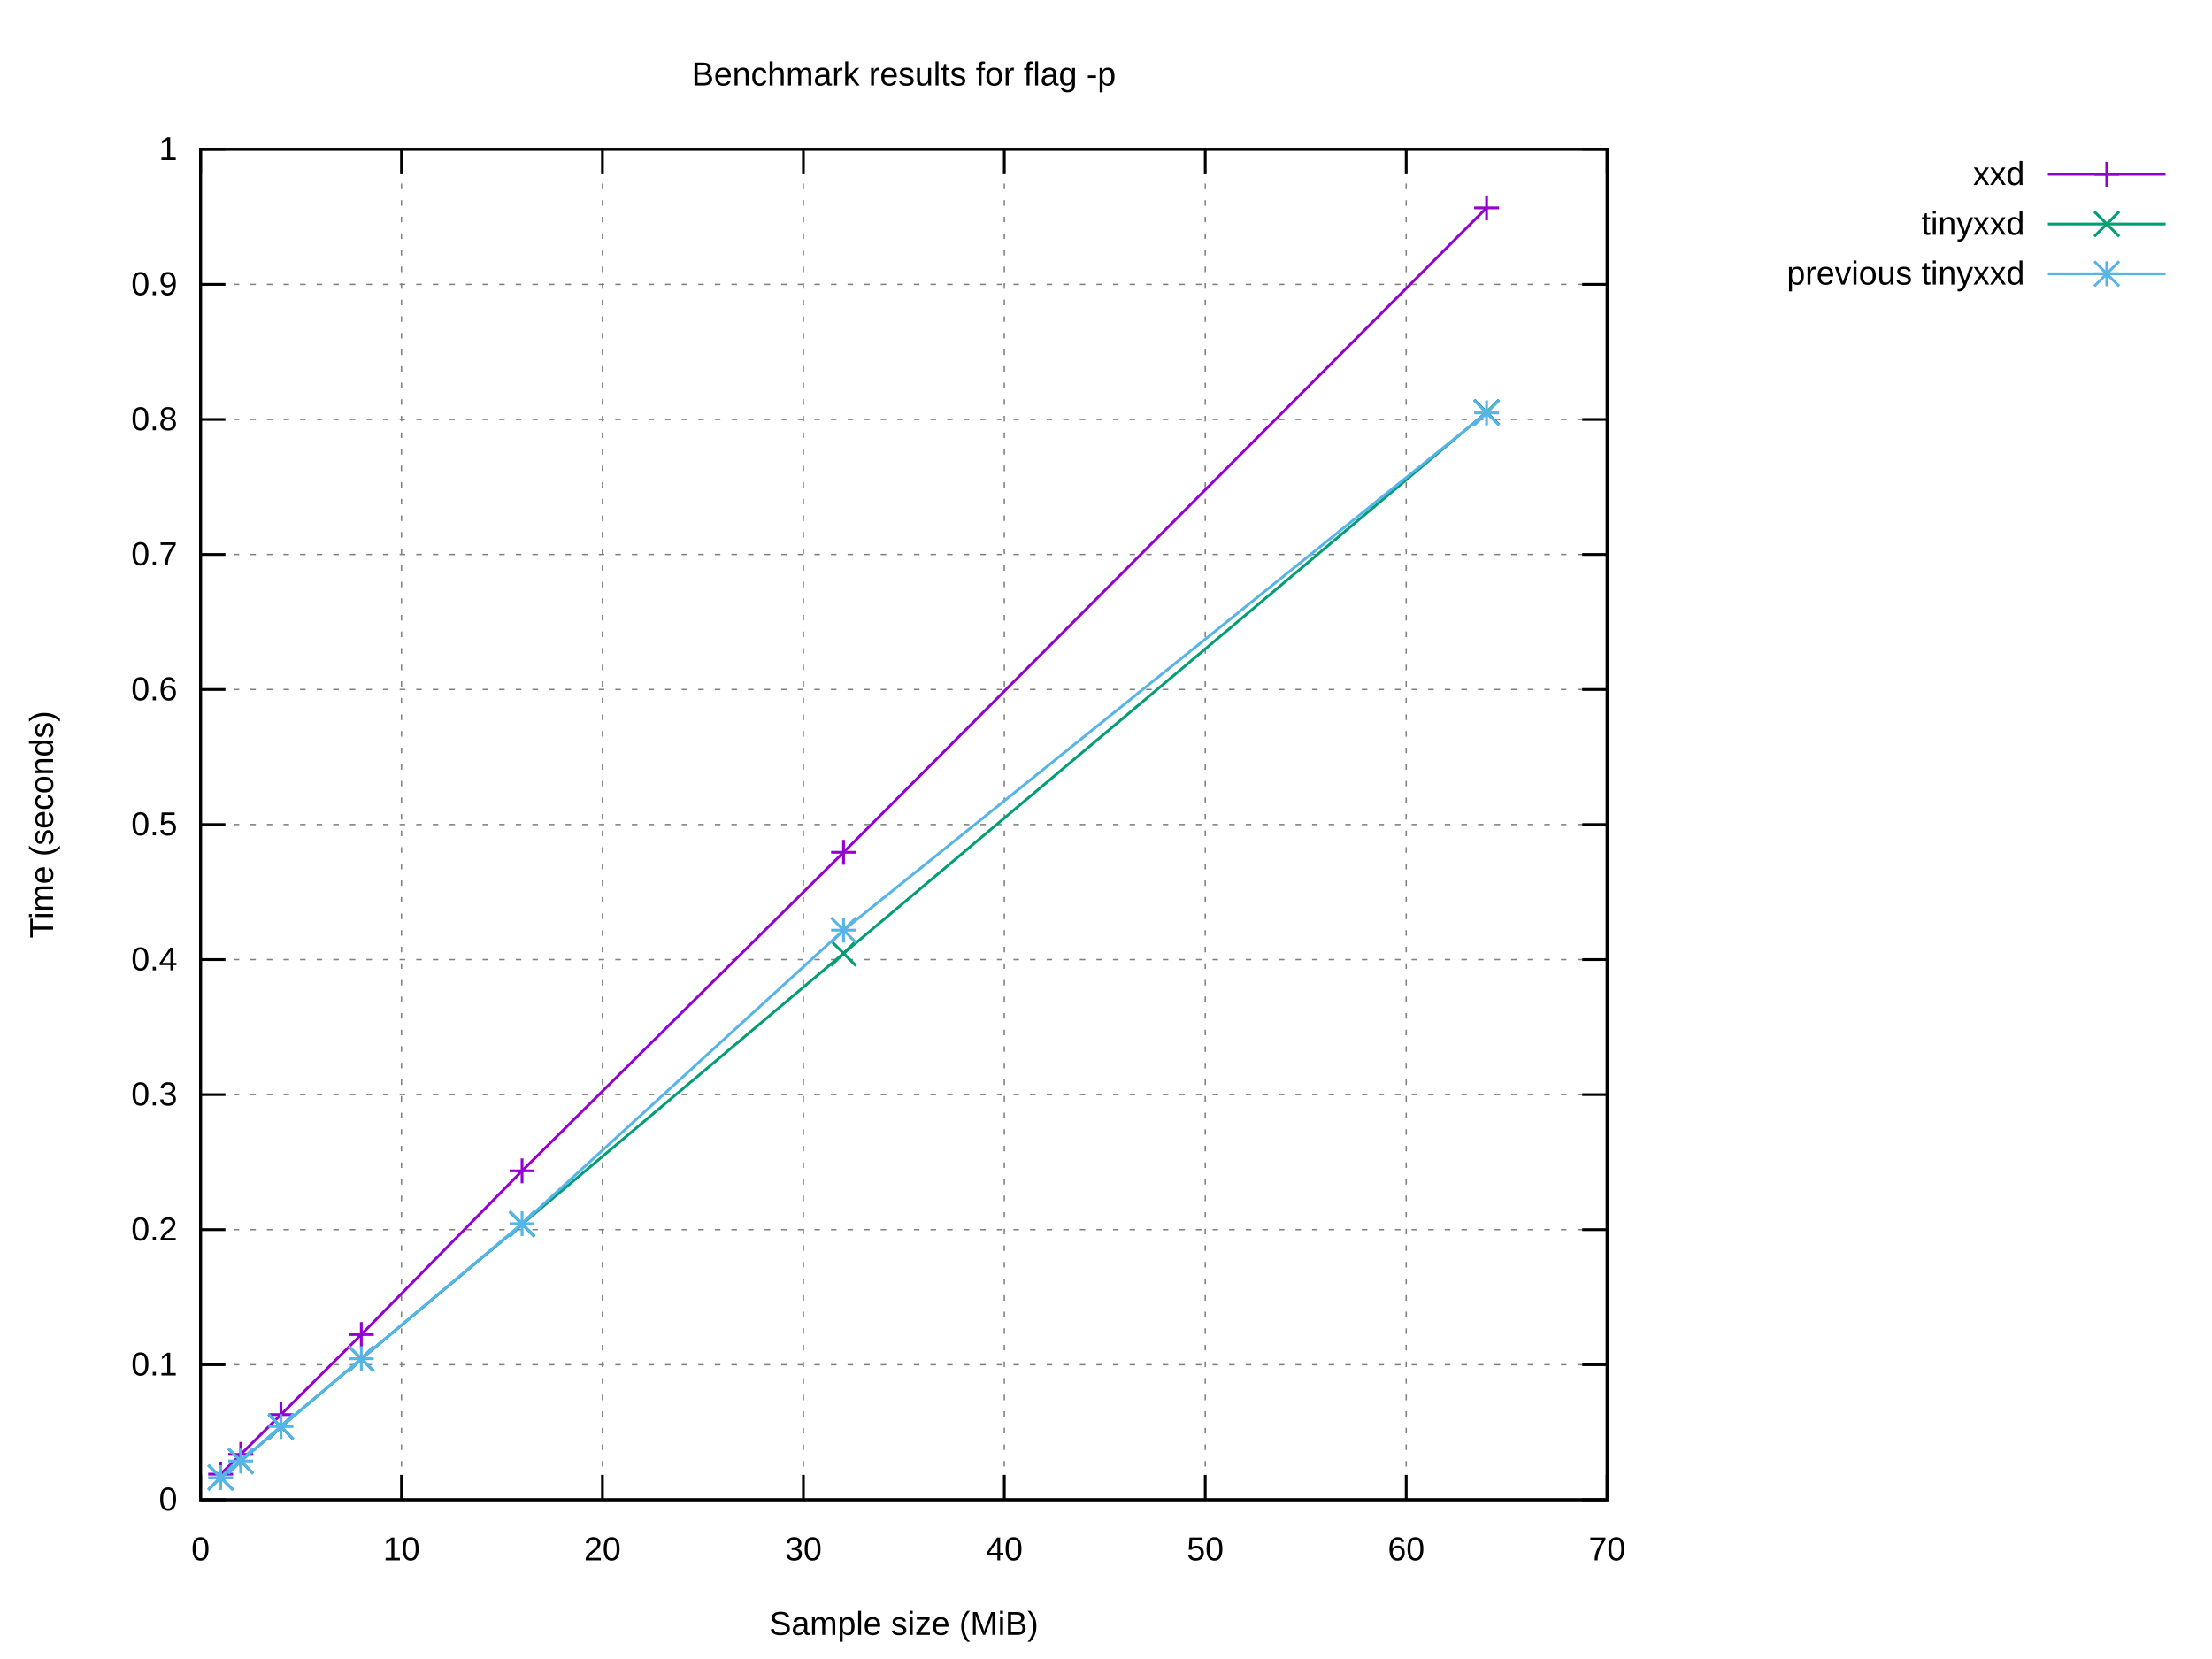
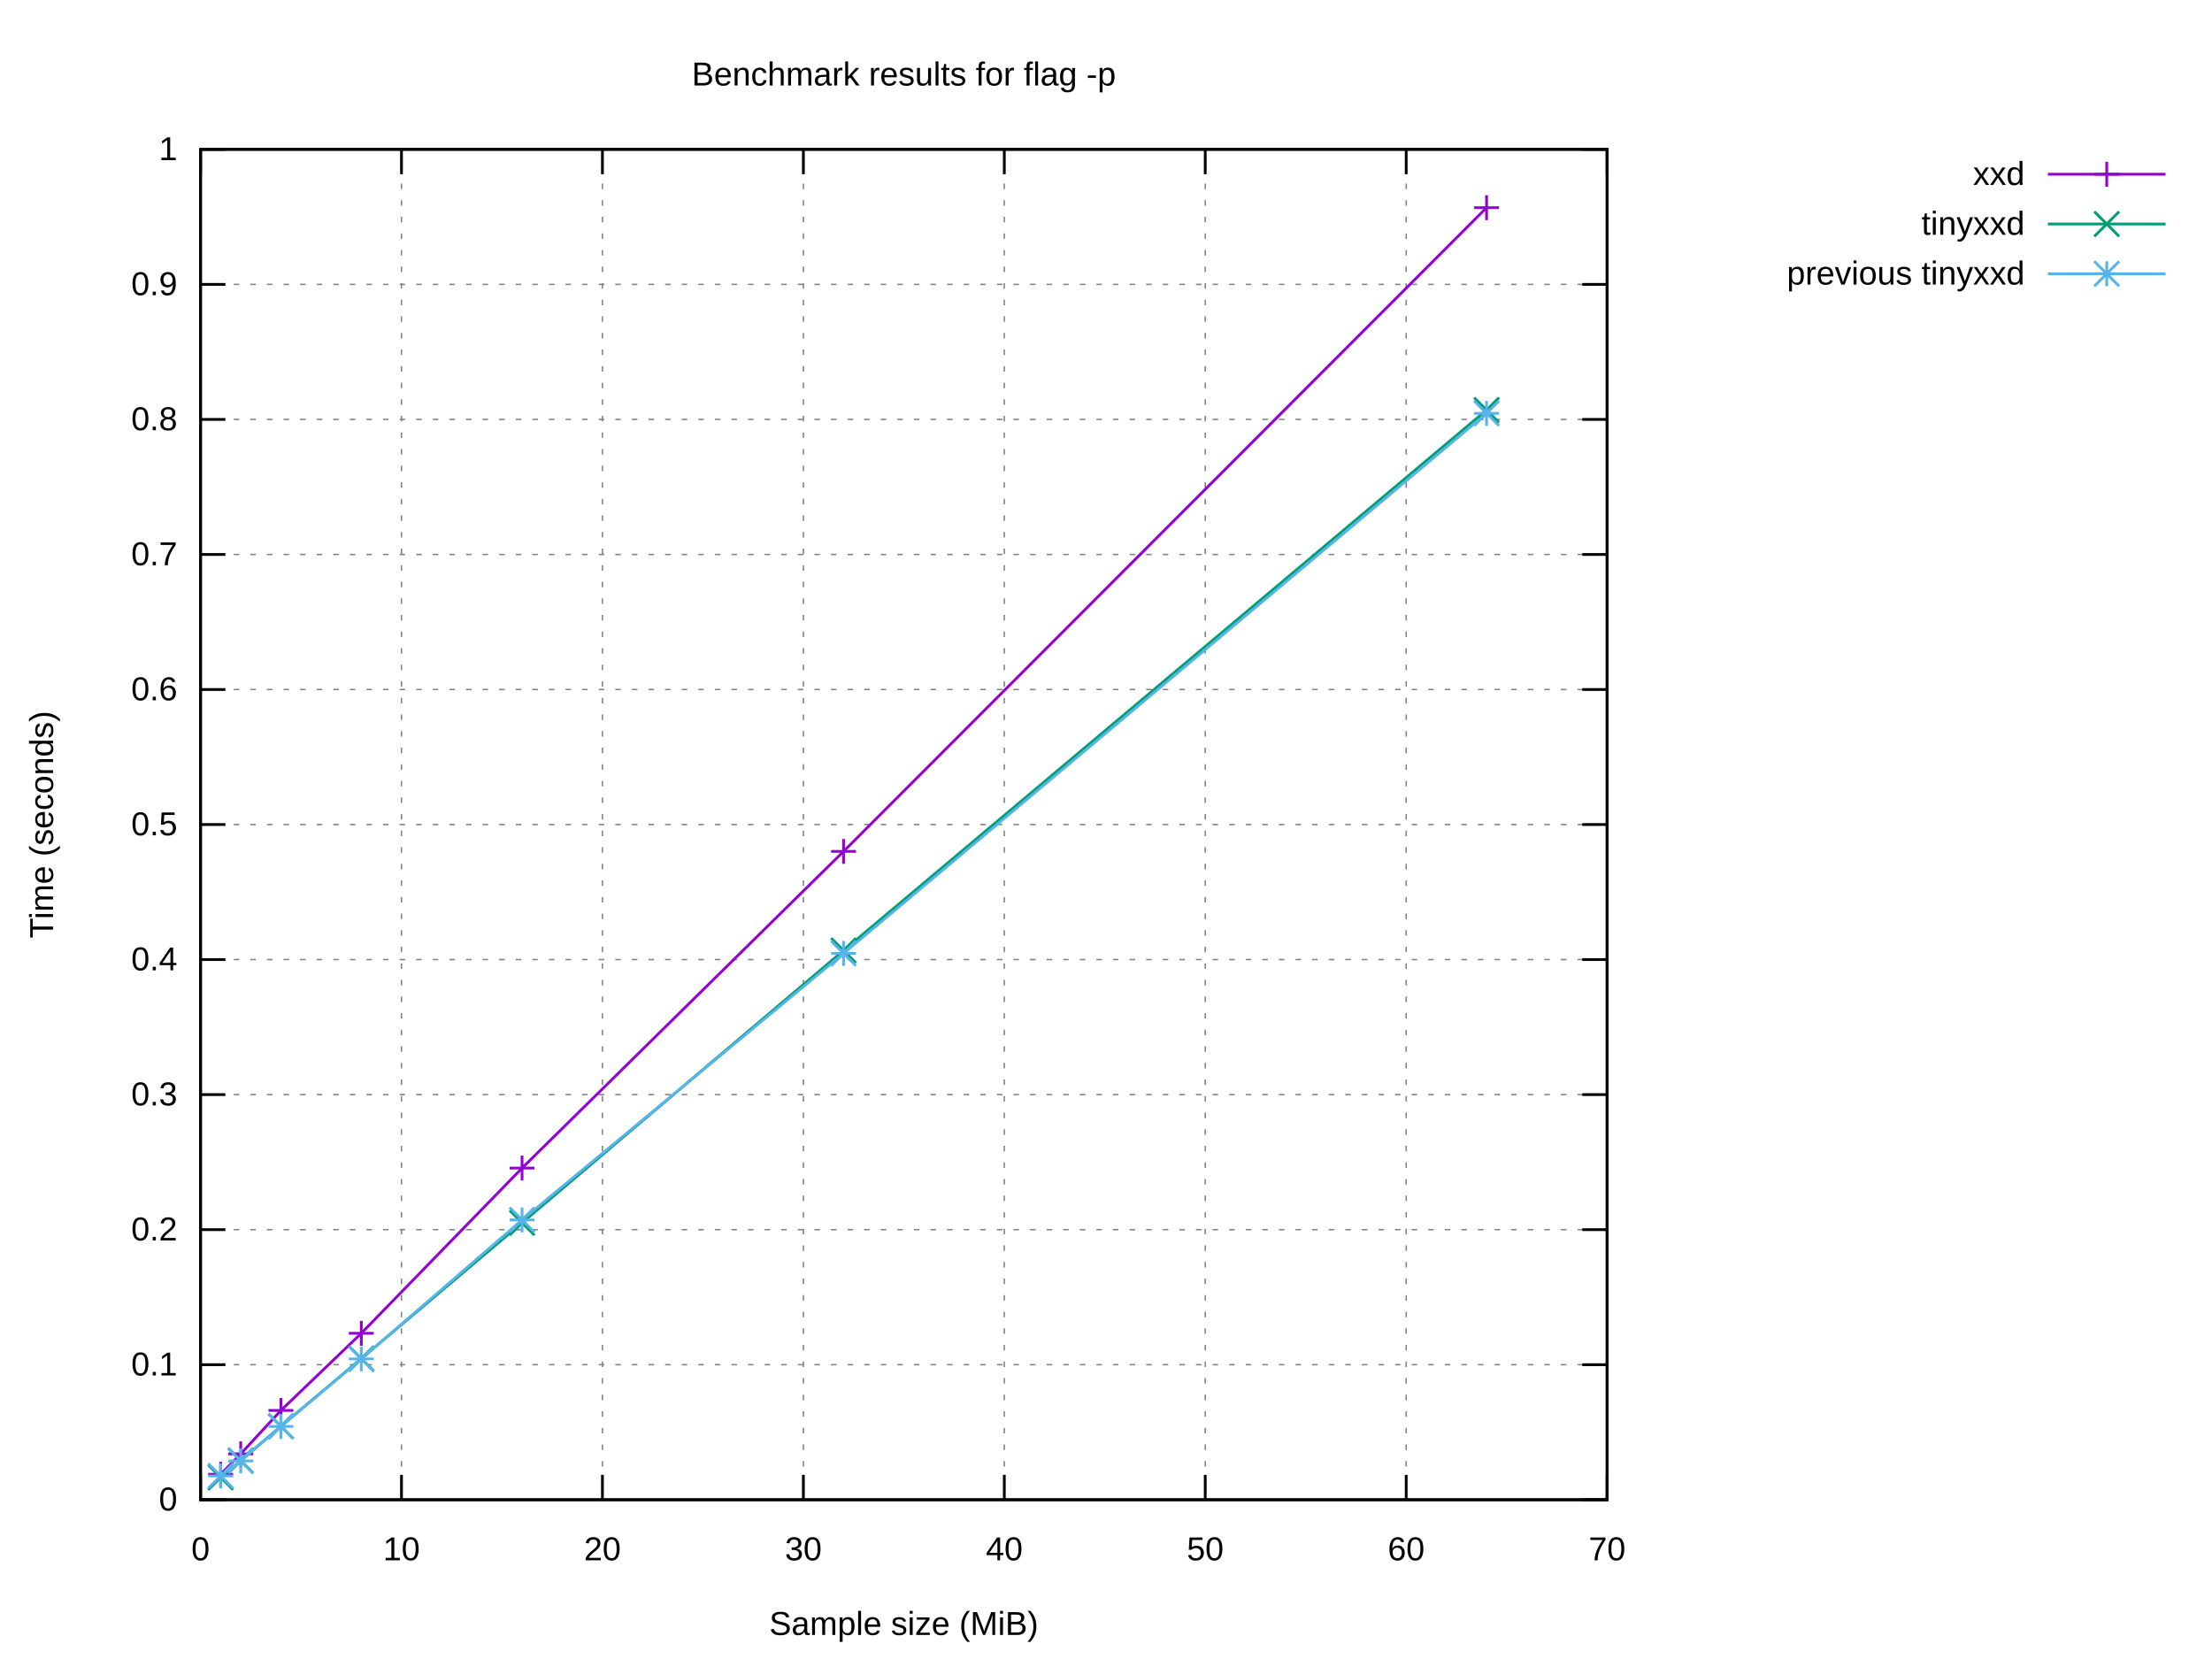
<svg xmlns="http://www.w3.org/2000/svg" xmlns:xlink="http://www.w3.org/1999/xlink" width="800" height="600" viewBox="0 0 800 600">
  <g id="gnuplot_canvas">
    <rect x="0" y="0" width="800" height="600" fill="#ffffff" />
    <defs>
      <circle id="gpDot" r="0.5" stroke-width="0.5" stroke="currentColor" />
      <path id="gpPt0" stroke-width="0.222" stroke="currentColor" d="M-1,0 h2 M0,-1 v2" />
      <path id="gpPt1" stroke-width="0.222" stroke="currentColor" d="M-1,-1 L1,1 M1,-1 L-1,1" />
      <path id="gpPt2" stroke-width="0.222" stroke="currentColor" d="M-1,0 L1,0 M0,-1 L0,1 M-1,-1 L1,1 M-1,1 L1,-1" />
      <rect id="gpPt3" stroke-width="0.222" stroke="currentColor" x="-1" y="-1" width="2" height="2" />
      <rect id="gpPt4" stroke-width="0.222" stroke="currentColor" fill="currentColor" x="-1" y="-1" width="2" height="2" />
      <circle id="gpPt5" stroke-width="0.222" stroke="currentColor" cx="0" cy="0" r="1" />
      <use xlink:href="#gpPt5" id="gpPt6" fill="currentColor" stroke="none" />
      <path id="gpPt7" stroke-width="0.222" stroke="currentColor" d="M0,-1.33 L-1.33,0.67 L1.33,0.67 z" />
      <use xlink:href="#gpPt7" id="gpPt8" fill="currentColor" stroke="none" />
      <use xlink:href="#gpPt7" id="gpPt9" stroke="currentColor" transform="rotate(180)" />
      <use xlink:href="#gpPt9" id="gpPt10" fill="currentColor" stroke="none" />
      <use xlink:href="#gpPt3" id="gpPt11" stroke="currentColor" transform="rotate(45)" />
      <use xlink:href="#gpPt11" id="gpPt12" fill="currentColor" stroke="none" />
      <path id="gpPt13" stroke-width="0.222" stroke="currentColor" d="M0,1.330 L1.265,0.411 L0.782,-1.067 L-0.782,-1.076 L-1.265,0.411 z" />
      <use xlink:href="#gpPt13" id="gpPt14" fill="currentColor" stroke="none" />
      <filter id="textbox" filterUnits="objectBoundingBox" x="0" y="0" height="1" width="1">
        <feFlood flood-color="#FFFFFF" flood-opacity="1" result="bgnd" />
        <feComposite in="SourceGraphic" in2="bgnd" operator="atop" />
      </filter>
      <filter id="greybox" filterUnits="objectBoundingBox" x="0" y="0" height="1" width="1">
        <feFlood flood-color="lightgrey" flood-opacity="1" result="grey" />
        <feComposite in="SourceGraphic" in2="grey" operator="atop" />
      </filter>
    </defs>
    <g fill="none" color="#FFFFFF" stroke="currentColor" stroke-width="1.00" stroke-linecap="butt" stroke-linejoin="miter">
</g>
    <g fill="none" color="black" stroke="currentColor" stroke-width="1.00" stroke-linecap="butt" stroke-linejoin="miter">
</g>
    <g fill="none" color="black" stroke="black" stroke-width="0.50" stroke-linecap="butt" stroke-linejoin="miter">
</g>
    <g fill="none" color="gray" stroke="currentColor" stroke-width="0.50" stroke-linecap="butt" stroke-linejoin="miter">
      <path stroke="gray" stroke-dasharray="2,4" class="gridline" d="M72.53,542.40 L581.24,542.40  " />
    </g>
    <g fill="none" color="gray" stroke="gray" stroke-width="1.00" stroke-linecap="butt" stroke-linejoin="miter">
</g>
    <g fill="none" color="black" stroke="currentColor" stroke-width="1.00" stroke-linecap="butt" stroke-linejoin="miter">
      <path stroke="black" d="M72.53,542.40 L81.53,542.40 M581.24,542.40 L572.24,542.40  " />
      <g transform="translate(64.14,546.30)" stroke="none" fill="black" font-family="Arial" font-size="12.00" text-anchor="end">
        <text>
          <tspan font-family="Arial"> 0</tspan>
        </text>
      </g>
    </g>
    <g fill="none" color="black" stroke="currentColor" stroke-width="1.00" stroke-linecap="butt" stroke-linejoin="miter">
</g>
    <g fill="none" color="black" stroke="black" stroke-width="0.50" stroke-linecap="butt" stroke-linejoin="miter">
</g>
    <g fill="none" color="gray" stroke="currentColor" stroke-width="0.50" stroke-linecap="butt" stroke-linejoin="miter">
      <path stroke="gray" stroke-dasharray="2,4" class="gridline" d="M72.53,493.56 L581.24,493.56  " />
    </g>
    <g fill="none" color="gray" stroke="gray" stroke-width="1.00" stroke-linecap="butt" stroke-linejoin="miter">
</g>
    <g fill="none" color="black" stroke="currentColor" stroke-width="1.00" stroke-linecap="butt" stroke-linejoin="miter">
      <path stroke="black" d="M72.53,493.56 L81.53,493.56 M581.24,493.56 L572.24,493.56  " />
      <g transform="translate(64.14,497.46)" stroke="none" fill="black" font-family="Arial" font-size="12.00" text-anchor="end">
        <text>
          <tspan font-family="Arial"> 0.1</tspan>
        </text>
      </g>
    </g>
    <g fill="none" color="black" stroke="currentColor" stroke-width="1.00" stroke-linecap="butt" stroke-linejoin="miter">
</g>
    <g fill="none" color="black" stroke="black" stroke-width="0.50" stroke-linecap="butt" stroke-linejoin="miter">
</g>
    <g fill="none" color="gray" stroke="currentColor" stroke-width="0.50" stroke-linecap="butt" stroke-linejoin="miter">
      <path stroke="gray" stroke-dasharray="2,4" class="gridline" d="M72.53,444.72 L581.24,444.72  " />
    </g>
    <g fill="none" color="gray" stroke="gray" stroke-width="1.00" stroke-linecap="butt" stroke-linejoin="miter">
</g>
    <g fill="none" color="black" stroke="currentColor" stroke-width="1.00" stroke-linecap="butt" stroke-linejoin="miter">
      <path stroke="black" d="M72.53,444.72 L81.53,444.72 M581.24,444.72 L572.24,444.72  " />
      <g transform="translate(64.14,448.62)" stroke="none" fill="black" font-family="Arial" font-size="12.00" text-anchor="end">
        <text>
          <tspan font-family="Arial"> 0.2</tspan>
        </text>
      </g>
    </g>
    <g fill="none" color="black" stroke="currentColor" stroke-width="1.00" stroke-linecap="butt" stroke-linejoin="miter">
</g>
    <g fill="none" color="black" stroke="black" stroke-width="0.50" stroke-linecap="butt" stroke-linejoin="miter">
</g>
    <g fill="none" color="gray" stroke="currentColor" stroke-width="0.50" stroke-linecap="butt" stroke-linejoin="miter">
      <path stroke="gray" stroke-dasharray="2,4" class="gridline" d="M72.53,395.88 L581.24,395.88  " />
    </g>
    <g fill="none" color="gray" stroke="gray" stroke-width="1.00" stroke-linecap="butt" stroke-linejoin="miter">
</g>
    <g fill="none" color="black" stroke="currentColor" stroke-width="1.00" stroke-linecap="butt" stroke-linejoin="miter">
      <path stroke="black" d="M72.53,395.88 L81.53,395.88 M581.24,395.88 L572.24,395.88  " />
      <g transform="translate(64.14,399.78)" stroke="none" fill="black" font-family="Arial" font-size="12.00" text-anchor="end">
        <text>
          <tspan font-family="Arial"> 0.3</tspan>
        </text>
      </g>
    </g>
    <g fill="none" color="black" stroke="currentColor" stroke-width="1.00" stroke-linecap="butt" stroke-linejoin="miter">
</g>
    <g fill="none" color="black" stroke="black" stroke-width="0.50" stroke-linecap="butt" stroke-linejoin="miter">
</g>
    <g fill="none" color="gray" stroke="currentColor" stroke-width="0.50" stroke-linecap="butt" stroke-linejoin="miter">
      <path stroke="gray" stroke-dasharray="2,4" class="gridline" d="M72.53,347.04 L581.24,347.04  " />
    </g>
    <g fill="none" color="gray" stroke="gray" stroke-width="1.00" stroke-linecap="butt" stroke-linejoin="miter">
</g>
    <g fill="none" color="black" stroke="currentColor" stroke-width="1.00" stroke-linecap="butt" stroke-linejoin="miter">
      <path stroke="black" d="M72.53,347.04 L81.53,347.04 M581.24,347.04 L572.24,347.04  " />
      <g transform="translate(64.14,350.94)" stroke="none" fill="black" font-family="Arial" font-size="12.00" text-anchor="end">
        <text>
          <tspan font-family="Arial"> 0.4</tspan>
        </text>
      </g>
    </g>
    <g fill="none" color="black" stroke="currentColor" stroke-width="1.00" stroke-linecap="butt" stroke-linejoin="miter">
</g>
    <g fill="none" color="black" stroke="black" stroke-width="0.50" stroke-linecap="butt" stroke-linejoin="miter">
</g>
    <g fill="none" color="gray" stroke="currentColor" stroke-width="0.50" stroke-linecap="butt" stroke-linejoin="miter">
      <path stroke="gray" stroke-dasharray="2,4" class="gridline" d="M72.53,298.20 L581.24,298.20  " />
    </g>
    <g fill="none" color="gray" stroke="gray" stroke-width="1.00" stroke-linecap="butt" stroke-linejoin="miter">
</g>
    <g fill="none" color="black" stroke="currentColor" stroke-width="1.00" stroke-linecap="butt" stroke-linejoin="miter">
      <path stroke="black" d="M72.53,298.20 L81.53,298.20 M581.24,298.20 L572.24,298.20  " />
      <g transform="translate(64.14,302.10)" stroke="none" fill="black" font-family="Arial" font-size="12.00" text-anchor="end">
        <text>
          <tspan font-family="Arial"> 0.5</tspan>
        </text>
      </g>
    </g>
    <g fill="none" color="black" stroke="currentColor" stroke-width="1.00" stroke-linecap="butt" stroke-linejoin="miter">
</g>
    <g fill="none" color="black" stroke="black" stroke-width="0.50" stroke-linecap="butt" stroke-linejoin="miter">
</g>
    <g fill="none" color="gray" stroke="currentColor" stroke-width="0.50" stroke-linecap="butt" stroke-linejoin="miter">
      <path stroke="gray" stroke-dasharray="2,4" class="gridline" d="M72.53,249.37 L581.24,249.37  " />
    </g>
    <g fill="none" color="gray" stroke="gray" stroke-width="1.00" stroke-linecap="butt" stroke-linejoin="miter">
</g>
    <g fill="none" color="black" stroke="currentColor" stroke-width="1.00" stroke-linecap="butt" stroke-linejoin="miter">
      <path stroke="black" d="M72.53,249.37 L81.53,249.37 M581.24,249.37 L572.24,249.37  " />
      <g transform="translate(64.14,253.27)" stroke="none" fill="black" font-family="Arial" font-size="12.00" text-anchor="end">
        <text>
          <tspan font-family="Arial"> 0.6</tspan>
        </text>
      </g>
    </g>
    <g fill="none" color="black" stroke="currentColor" stroke-width="1.00" stroke-linecap="butt" stroke-linejoin="miter">
</g>
    <g fill="none" color="black" stroke="black" stroke-width="0.50" stroke-linecap="butt" stroke-linejoin="miter">
</g>
    <g fill="none" color="gray" stroke="currentColor" stroke-width="0.50" stroke-linecap="butt" stroke-linejoin="miter">
      <path stroke="gray" stroke-dasharray="2,4" class="gridline" d="M72.53,200.53 L581.24,200.53  " />
    </g>
    <g fill="none" color="gray" stroke="gray" stroke-width="1.00" stroke-linecap="butt" stroke-linejoin="miter">
</g>
    <g fill="none" color="black" stroke="currentColor" stroke-width="1.00" stroke-linecap="butt" stroke-linejoin="miter">
      <path stroke="black" d="M72.53,200.53 L81.53,200.53 M581.24,200.53 L572.24,200.53  " />
      <g transform="translate(64.14,204.43)" stroke="none" fill="black" font-family="Arial" font-size="12.00" text-anchor="end">
        <text>
          <tspan font-family="Arial"> 0.7</tspan>
        </text>
      </g>
    </g>
    <g fill="none" color="black" stroke="currentColor" stroke-width="1.00" stroke-linecap="butt" stroke-linejoin="miter">
</g>
    <g fill="none" color="black" stroke="black" stroke-width="0.50" stroke-linecap="butt" stroke-linejoin="miter">
</g>
    <g fill="none" color="gray" stroke="currentColor" stroke-width="0.50" stroke-linecap="butt" stroke-linejoin="miter">
      <path stroke="gray" stroke-dasharray="2,4" class="gridline" d="M72.53,151.69 L581.24,151.69  " />
    </g>
    <g fill="none" color="gray" stroke="gray" stroke-width="1.00" stroke-linecap="butt" stroke-linejoin="miter">
</g>
    <g fill="none" color="black" stroke="currentColor" stroke-width="1.00" stroke-linecap="butt" stroke-linejoin="miter">
      <path stroke="black" d="M72.53,151.69 L81.53,151.69 M581.24,151.69 L572.24,151.69  " />
      <g transform="translate(64.14,155.59)" stroke="none" fill="black" font-family="Arial" font-size="12.00" text-anchor="end">
        <text>
          <tspan font-family="Arial"> 0.8</tspan>
        </text>
      </g>
    </g>
    <g fill="none" color="black" stroke="currentColor" stroke-width="1.00" stroke-linecap="butt" stroke-linejoin="miter">
</g>
    <g fill="none" color="black" stroke="black" stroke-width="0.50" stroke-linecap="butt" stroke-linejoin="miter">
</g>
    <g fill="none" color="gray" stroke="currentColor" stroke-width="0.50" stroke-linecap="butt" stroke-linejoin="miter">
      <path stroke="gray" stroke-dasharray="2,4" class="gridline" d="M72.53,102.85 L581.24,102.85  " />
    </g>
    <g fill="none" color="gray" stroke="gray" stroke-width="1.00" stroke-linecap="butt" stroke-linejoin="miter">
</g>
    <g fill="none" color="black" stroke="currentColor" stroke-width="1.00" stroke-linecap="butt" stroke-linejoin="miter">
      <path stroke="black" d="M72.53,102.85 L81.53,102.85 M581.24,102.85 L572.24,102.85  " />
      <g transform="translate(64.14,106.75)" stroke="none" fill="black" font-family="Arial" font-size="12.00" text-anchor="end">
        <text>
          <tspan font-family="Arial"> 0.9</tspan>
        </text>
      </g>
    </g>
    <g fill="none" color="black" stroke="currentColor" stroke-width="1.00" stroke-linecap="butt" stroke-linejoin="miter">
</g>
    <g fill="none" color="black" stroke="black" stroke-width="0.50" stroke-linecap="butt" stroke-linejoin="miter">
</g>
    <g fill="none" color="gray" stroke="currentColor" stroke-width="0.50" stroke-linecap="butt" stroke-linejoin="miter">
      <path stroke="gray" stroke-dasharray="2,4" class="gridline" d="M72.53,54.01 L581.24,54.01  " />
    </g>
    <g fill="none" color="gray" stroke="gray" stroke-width="1.00" stroke-linecap="butt" stroke-linejoin="miter">
</g>
    <g fill="none" color="black" stroke="currentColor" stroke-width="1.00" stroke-linecap="butt" stroke-linejoin="miter">
      <path stroke="black" d="M72.53,54.01 L81.53,54.01 M581.24,54.01 L572.24,54.01  " />
      <g transform="translate(64.14,57.91)" stroke="none" fill="black" font-family="Arial" font-size="12.00" text-anchor="end">
        <text>
          <tspan font-family="Arial"> 1</tspan>
        </text>
      </g>
    </g>
    <g fill="none" color="black" stroke="currentColor" stroke-width="1.00" stroke-linecap="butt" stroke-linejoin="miter">
</g>
    <g fill="none" color="black" stroke="black" stroke-width="0.50" stroke-linecap="butt" stroke-linejoin="miter">
</g>
    <g fill="none" color="gray" stroke="currentColor" stroke-width="0.50" stroke-linecap="butt" stroke-linejoin="miter">
      <path stroke="gray" stroke-dasharray="2,4" class="gridline" d="M72.53,542.40 L72.53,54.01  " />
    </g>
    <g fill="none" color="gray" stroke="gray" stroke-width="1.00" stroke-linecap="butt" stroke-linejoin="miter">
</g>
    <g fill="none" color="black" stroke="currentColor" stroke-width="1.00" stroke-linecap="butt" stroke-linejoin="miter">
      <path stroke="black" d="M72.53,542.40 L72.53,533.40 M72.53,54.01 L72.53,63.01  " />
      <g transform="translate(72.53,564.30)" stroke="none" fill="black" font-family="Arial" font-size="12.00" text-anchor="middle">
        <text>
          <tspan font-family="Arial"> 0</tspan>
        </text>
      </g>
    </g>
    <g fill="none" color="black" stroke="currentColor" stroke-width="1.00" stroke-linecap="butt" stroke-linejoin="miter">
</g>
    <g fill="none" color="black" stroke="black" stroke-width="0.50" stroke-linecap="butt" stroke-linejoin="miter">
</g>
    <g fill="none" color="gray" stroke="currentColor" stroke-width="0.50" stroke-linecap="butt" stroke-linejoin="miter">
      <path stroke="gray" stroke-dasharray="2,4" class="gridline" d="M145.20,542.40 L145.20,54.01  " />
    </g>
    <g fill="none" color="gray" stroke="gray" stroke-width="1.00" stroke-linecap="butt" stroke-linejoin="miter">
</g>
    <g fill="none" color="black" stroke="currentColor" stroke-width="1.00" stroke-linecap="butt" stroke-linejoin="miter">
      <path stroke="black" d="M145.20,542.40 L145.20,533.40 M145.20,54.01 L145.20,63.01  " />
      <g transform="translate(145.20,564.30)" stroke="none" fill="black" font-family="Arial" font-size="12.00" text-anchor="middle">
        <text>
          <tspan font-family="Arial"> 10</tspan>
        </text>
      </g>
    </g>
    <g fill="none" color="black" stroke="currentColor" stroke-width="1.00" stroke-linecap="butt" stroke-linejoin="miter">
</g>
    <g fill="none" color="black" stroke="black" stroke-width="0.50" stroke-linecap="butt" stroke-linejoin="miter">
</g>
    <g fill="none" color="gray" stroke="currentColor" stroke-width="0.50" stroke-linecap="butt" stroke-linejoin="miter">
      <path stroke="gray" stroke-dasharray="2,4" class="gridline" d="M217.88,542.40 L217.88,54.01  " />
    </g>
    <g fill="none" color="gray" stroke="gray" stroke-width="1.00" stroke-linecap="butt" stroke-linejoin="miter">
</g>
    <g fill="none" color="black" stroke="currentColor" stroke-width="1.00" stroke-linecap="butt" stroke-linejoin="miter">
      <path stroke="black" d="M217.88,542.40 L217.88,533.40 M217.88,54.01 L217.88,63.01  " />
      <g transform="translate(217.88,564.30)" stroke="none" fill="black" font-family="Arial" font-size="12.00" text-anchor="middle">
        <text>
          <tspan font-family="Arial"> 20</tspan>
        </text>
      </g>
    </g>
    <g fill="none" color="black" stroke="currentColor" stroke-width="1.00" stroke-linecap="butt" stroke-linejoin="miter">
</g>
    <g fill="none" color="black" stroke="black" stroke-width="0.50" stroke-linecap="butt" stroke-linejoin="miter">
</g>
    <g fill="none" color="gray" stroke="currentColor" stroke-width="0.50" stroke-linecap="butt" stroke-linejoin="miter">
      <path stroke="gray" stroke-dasharray="2,4" class="gridline" d="M290.55,542.40 L290.55,54.01  " />
    </g>
    <g fill="none" color="gray" stroke="gray" stroke-width="1.00" stroke-linecap="butt" stroke-linejoin="miter">
</g>
    <g fill="none" color="black" stroke="currentColor" stroke-width="1.00" stroke-linecap="butt" stroke-linejoin="miter">
      <path stroke="black" d="M290.55,542.40 L290.55,533.40 M290.55,54.01 L290.55,63.01  " />
      <g transform="translate(290.55,564.30)" stroke="none" fill="black" font-family="Arial" font-size="12.00" text-anchor="middle">
        <text>
          <tspan font-family="Arial"> 30</tspan>
        </text>
      </g>
    </g>
    <g fill="none" color="black" stroke="currentColor" stroke-width="1.00" stroke-linecap="butt" stroke-linejoin="miter">
</g>
    <g fill="none" color="black" stroke="black" stroke-width="0.50" stroke-linecap="butt" stroke-linejoin="miter">
</g>
    <g fill="none" color="gray" stroke="currentColor" stroke-width="0.50" stroke-linecap="butt" stroke-linejoin="miter">
      <path stroke="gray" stroke-dasharray="2,4" class="gridline" d="M363.22,542.40 L363.22,54.01  " />
    </g>
    <g fill="none" color="gray" stroke="gray" stroke-width="1.00" stroke-linecap="butt" stroke-linejoin="miter">
</g>
    <g fill="none" color="black" stroke="currentColor" stroke-width="1.00" stroke-linecap="butt" stroke-linejoin="miter">
      <path stroke="black" d="M363.22,542.40 L363.22,533.40 M363.22,54.01 L363.22,63.01  " />
      <g transform="translate(363.22,564.30)" stroke="none" fill="black" font-family="Arial" font-size="12.00" text-anchor="middle">
        <text>
          <tspan font-family="Arial"> 40</tspan>
        </text>
      </g>
    </g>
    <g fill="none" color="black" stroke="currentColor" stroke-width="1.00" stroke-linecap="butt" stroke-linejoin="miter">
</g>
    <g fill="none" color="black" stroke="black" stroke-width="0.50" stroke-linecap="butt" stroke-linejoin="miter">
</g>
    <g fill="none" color="gray" stroke="currentColor" stroke-width="0.50" stroke-linecap="butt" stroke-linejoin="miter">
      <path stroke="gray" stroke-dasharray="2,4" class="gridline" d="M435.89,542.40 L435.89,54.01  " />
    </g>
    <g fill="none" color="gray" stroke="gray" stroke-width="1.00" stroke-linecap="butt" stroke-linejoin="miter">
</g>
    <g fill="none" color="black" stroke="currentColor" stroke-width="1.00" stroke-linecap="butt" stroke-linejoin="miter">
      <path stroke="black" d="M435.89,542.40 L435.89,533.40 M435.89,54.01 L435.89,63.01  " />
      <g transform="translate(435.89,564.30)" stroke="none" fill="black" font-family="Arial" font-size="12.00" text-anchor="middle">
        <text>
          <tspan font-family="Arial"> 50</tspan>
        </text>
      </g>
    </g>
    <g fill="none" color="black" stroke="currentColor" stroke-width="1.00" stroke-linecap="butt" stroke-linejoin="miter">
</g>
    <g fill="none" color="black" stroke="black" stroke-width="0.50" stroke-linecap="butt" stroke-linejoin="miter">
</g>
    <g fill="none" color="gray" stroke="currentColor" stroke-width="0.50" stroke-linecap="butt" stroke-linejoin="miter">
      <path stroke="gray" stroke-dasharray="2,4" class="gridline" d="M508.57,542.40 L508.57,54.01  " />
    </g>
    <g fill="none" color="gray" stroke="gray" stroke-width="1.00" stroke-linecap="butt" stroke-linejoin="miter">
</g>
    <g fill="none" color="black" stroke="currentColor" stroke-width="1.00" stroke-linecap="butt" stroke-linejoin="miter">
      <path stroke="black" d="M508.57,542.40 L508.57,533.40 M508.57,54.01 L508.57,63.01  " />
      <g transform="translate(508.57,564.30)" stroke="none" fill="black" font-family="Arial" font-size="12.00" text-anchor="middle">
        <text>
          <tspan font-family="Arial"> 60</tspan>
        </text>
      </g>
    </g>
    <g fill="none" color="black" stroke="currentColor" stroke-width="1.00" stroke-linecap="butt" stroke-linejoin="miter">
</g>
    <g fill="none" color="black" stroke="black" stroke-width="0.50" stroke-linecap="butt" stroke-linejoin="miter">
</g>
    <g fill="none" color="gray" stroke="currentColor" stroke-width="0.50" stroke-linecap="butt" stroke-linejoin="miter">
      <path stroke="gray" stroke-dasharray="2,4" class="gridline" d="M581.24,542.40 L581.24,54.01  " />
    </g>
    <g fill="none" color="gray" stroke="gray" stroke-width="1.00" stroke-linecap="butt" stroke-linejoin="miter">
</g>
    <g fill="none" color="black" stroke="currentColor" stroke-width="1.00" stroke-linecap="butt" stroke-linejoin="miter">
      <path stroke="black" d="M581.24,542.40 L581.24,533.40 M581.24,54.01 L581.24,63.01  " />
      <g transform="translate(581.24,564.30)" stroke="none" fill="black" font-family="Arial" font-size="12.00" text-anchor="middle">
        <text>
          <tspan font-family="Arial"> 70</tspan>
        </text>
      </g>
    </g>
    <g fill="none" color="black" stroke="currentColor" stroke-width="1.00" stroke-linecap="butt" stroke-linejoin="miter">
</g>
    <g fill="none" color="black" stroke="currentColor" stroke-width="1.00" stroke-linecap="butt" stroke-linejoin="miter">
      <path stroke="black" d="M72.53,54.01 L72.53,542.40 L581.24,542.40 L581.24,54.01 L72.53,54.01 Z  " />
    </g>
    <g fill="none" color="black" stroke="currentColor" stroke-width="1.00" stroke-linecap="butt" stroke-linejoin="miter">
</g>
    <g id="gnuplot_plot_1">
      <g fill="none" color="black" stroke="currentColor" stroke-width="1.00" stroke-linecap="butt" stroke-linejoin="miter">
        <g transform="translate(732.26,66.91)" stroke="none" fill="black" font-family="Arial" font-size="12.00" text-anchor="end">
          <text>
            <tspan font-family="Arial">xxd</tspan>
          </text>
        </g>
      </g>
      <g fill="none" color="black" stroke="currentColor" stroke-width="1.00" stroke-linecap="butt" stroke-linejoin="miter">
-         <path stroke="rgb(148,   0, 211)" d="M740.65,63.01 L783.21,63.01 M537.64,75.17 L305.08,308.25 L188.81,423.46 L130.67,482.66 L101.60,511.61 L87.06,526.01   L79.80,533.14  " />
-         <use xlink:href="#gpPt0" transform="translate(537.64,75.17) scale(4.50)" color="rgb(148,   0, 211)" />
-         <use xlink:href="#gpPt0" transform="translate(305.08,308.25) scale(4.50)" color="rgb(148,   0, 211)" />
-         <use xlink:href="#gpPt0" transform="translate(188.81,423.46) scale(4.50)" color="rgb(148,   0, 211)" />
-         <use xlink:href="#gpPt0" transform="translate(130.67,482.66) scale(4.50)" color="rgb(148,   0, 211)" />
-         <use xlink:href="#gpPt0" transform="translate(101.60,511.61) scale(4.50)" color="rgb(148,   0, 211)" />
-         <use xlink:href="#gpPt0" transform="translate(87.06,526.01) scale(4.50)" color="rgb(148,   0, 211)" />
-         <use xlink:href="#gpPt0" transform="translate(79.80,533.14) scale(4.50)" color="rgb(148,   0, 211)" />
+         <path stroke="rgb(148,   0, 211)" d="M740.65,63.01 L783.21,63.01 M537.64,75.11 L305.08,307.92 L188.81,422.45 L130.67,482.20 L101.60,510.10 L87.06,525.81   L79.80,533.19  " />
+         <use xlink:href="#gpPt0" transform="translate(537.64,75.11) scale(4.50)" color="rgb(148,   0, 211)" />
+         <use xlink:href="#gpPt0" transform="translate(305.08,307.92) scale(4.50)" color="rgb(148,   0, 211)" />
+         <use xlink:href="#gpPt0" transform="translate(188.81,422.45) scale(4.50)" color="rgb(148,   0, 211)" />
+         <use xlink:href="#gpPt0" transform="translate(130.67,482.20) scale(4.50)" color="rgb(148,   0, 211)" />
+         <use xlink:href="#gpPt0" transform="translate(101.60,510.10) scale(4.50)" color="rgb(148,   0, 211)" />
+         <use xlink:href="#gpPt0" transform="translate(87.06,525.81) scale(4.50)" color="rgb(148,   0, 211)" />
+         <use xlink:href="#gpPt0" transform="translate(79.80,533.19) scale(4.50)" color="rgb(148,   0, 211)" />
        <use xlink:href="#gpPt0" transform="translate(761.93,63.01) scale(4.50)" color="rgb(148,   0, 211)" />
      </g>
    </g>
    <g id="gnuplot_plot_2">
      <g fill="none" color="black" stroke="currentColor" stroke-width="1.00" stroke-linecap="butt" stroke-linejoin="miter">
        <g transform="translate(732.26,84.91)" stroke="none" fill="black" font-family="Arial" font-size="12.00" text-anchor="end">
          <text>
            <tspan font-family="Arial">tinyxxd</tspan>
          </text>
        </g>
      </g>
      <g fill="none" color="black" stroke="currentColor" stroke-width="1.00" stroke-linecap="butt" stroke-linejoin="miter">
-         <path stroke="rgb(  0, 158, 115)" d="M740.65,81.01 L783.21,81.01 M537.64,149.07 L305.08,344.79 L188.81,442.74 L130.67,491.46 L101.60,516.06 L87.06,528.44   L79.80,534.33  " />
-         <use xlink:href="#gpPt1" transform="translate(537.64,149.07) scale(4.50)" color="rgb(  0, 158, 115)" />
-         <use xlink:href="#gpPt1" transform="translate(305.08,344.79) scale(4.50)" color="rgb(  0, 158, 115)" />
-         <use xlink:href="#gpPt1" transform="translate(188.81,442.74) scale(4.50)" color="rgb(  0, 158, 115)" />
-         <use xlink:href="#gpPt1" transform="translate(130.67,491.46) scale(4.50)" color="rgb(  0, 158, 115)" />
-         <use xlink:href="#gpPt1" transform="translate(101.60,516.06) scale(4.50)" color="rgb(  0, 158, 115)" />
-         <use xlink:href="#gpPt1" transform="translate(87.06,528.44) scale(4.50)" color="rgb(  0, 158, 115)" />
-         <use xlink:href="#gpPt1" transform="translate(79.80,534.33) scale(4.50)" color="rgb(  0, 158, 115)" />
+         <path stroke="rgb(  0, 158, 115)" d="M740.65,81.01 L783.21,81.01 M537.64,148.29 L305.08,343.77 L188.81,442.24 L130.67,491.35 L101.60,515.82 L87.06,528.22   L79.80,534.32  " />
+         <use xlink:href="#gpPt1" transform="translate(537.64,148.29) scale(4.50)" color="rgb(  0, 158, 115)" />
+         <use xlink:href="#gpPt1" transform="translate(305.08,343.77) scale(4.50)" color="rgb(  0, 158, 115)" />
+         <use xlink:href="#gpPt1" transform="translate(188.81,442.24) scale(4.50)" color="rgb(  0, 158, 115)" />
+         <use xlink:href="#gpPt1" transform="translate(130.67,491.35) scale(4.50)" color="rgb(  0, 158, 115)" />
+         <use xlink:href="#gpPt1" transform="translate(101.60,515.82) scale(4.50)" color="rgb(  0, 158, 115)" />
+         <use xlink:href="#gpPt1" transform="translate(87.06,528.22) scale(4.50)" color="rgb(  0, 158, 115)" />
+         <use xlink:href="#gpPt1" transform="translate(79.80,534.32) scale(4.50)" color="rgb(  0, 158, 115)" />
        <use xlink:href="#gpPt1" transform="translate(761.93,81.01) scale(4.50)" color="rgb(  0, 158, 115)" />
      </g>
    </g>
    <g id="gnuplot_plot_3">
      <g fill="none" color="black" stroke="currentColor" stroke-width="1.00" stroke-linecap="butt" stroke-linejoin="miter">
        <g transform="translate(732.26,102.91)" stroke="none" fill="black" font-family="Arial" font-size="12.00" text-anchor="end">
          <text>
            <tspan font-family="Arial">previous tinyxxd</tspan>
          </text>
        </g>
      </g>
      <g fill="none" color="black" stroke="currentColor" stroke-width="1.00" stroke-linecap="butt" stroke-linejoin="miter">
-         <path stroke="rgb( 86, 180, 233)" d="M740.65,99.01 L783.21,99.01 M537.64,149.32 L305.08,336.39 L188.81,442.55 L130.67,491.40 L101.60,515.92 L87.06,528.39   L79.80,534.41  " />
-         <use xlink:href="#gpPt2" transform="translate(537.64,149.32) scale(4.50)" color="rgb( 86, 180, 233)" />
-         <use xlink:href="#gpPt2" transform="translate(305.08,336.39) scale(4.50)" color="rgb( 86, 180, 233)" />
-         <use xlink:href="#gpPt2" transform="translate(188.81,442.55) scale(4.50)" color="rgb( 86, 180, 233)" />
-         <use xlink:href="#gpPt2" transform="translate(130.67,491.40) scale(4.50)" color="rgb( 86, 180, 233)" />
-         <use xlink:href="#gpPt2" transform="translate(101.60,515.92) scale(4.50)" color="rgb( 86, 180, 233)" />
-         <use xlink:href="#gpPt2" transform="translate(87.06,528.39) scale(4.50)" color="rgb( 86, 180, 233)" />
-         <use xlink:href="#gpPt2" transform="translate(79.80,534.41) scale(4.50)" color="rgb( 86, 180, 233)" />
+         <path stroke="rgb( 86, 180, 233)" d="M740.65,99.01 L783.21,99.01 M537.64,149.49 L305.08,344.81 L188.81,441.20 L130.67,491.46 L101.60,515.89 L87.06,528.35   L79.80,533.78  " />
+         <use xlink:href="#gpPt2" transform="translate(537.64,149.49) scale(4.50)" color="rgb( 86, 180, 233)" />
+         <use xlink:href="#gpPt2" transform="translate(305.08,344.81) scale(4.50)" color="rgb( 86, 180, 233)" />
+         <use xlink:href="#gpPt2" transform="translate(188.81,441.20) scale(4.50)" color="rgb( 86, 180, 233)" />
+         <use xlink:href="#gpPt2" transform="translate(130.67,491.46) scale(4.50)" color="rgb( 86, 180, 233)" />
+         <use xlink:href="#gpPt2" transform="translate(101.60,515.89) scale(4.50)" color="rgb( 86, 180, 233)" />
+         <use xlink:href="#gpPt2" transform="translate(87.06,528.35) scale(4.50)" color="rgb( 86, 180, 233)" />
+         <use xlink:href="#gpPt2" transform="translate(79.80,533.78) scale(4.50)" color="rgb( 86, 180, 233)" />
        <use xlink:href="#gpPt2" transform="translate(761.93,99.01) scale(4.50)" color="rgb( 86, 180, 233)" />
      </g>
    </g>
    <g fill="none" color="#FFFFFF" stroke="rgb( 86, 180, 233)" stroke-width="2.00" stroke-linecap="butt" stroke-linejoin="miter">
</g>
    <g fill="none" color="black" stroke="currentColor" stroke-width="2.00" stroke-linecap="butt" stroke-linejoin="miter">
</g>
    <g fill="none" color="black" stroke="black" stroke-width="1.00" stroke-linecap="butt" stroke-linejoin="miter">
</g>
    <g fill="none" color="black" stroke="currentColor" stroke-width="1.00" stroke-linecap="butt" stroke-linejoin="miter">
      <path stroke="black" d="M72.53,54.01 L72.53,542.40 L581.24,542.40 L581.24,54.01 L72.53,54.01 Z  " />
      <g transform="translate(19.18,298.21) rotate(270.00)" stroke="none" fill="black" font-family="Arial" font-size="12.00" text-anchor="middle">
        <text>
          <tspan font-family="Arial">Time (seconds)</tspan>
        </text>
      </g>
    </g>
    <g fill="none" color="black" stroke="currentColor" stroke-width="1.00" stroke-linecap="butt" stroke-linejoin="miter">
      <g transform="translate(326.88,591.30)" stroke="none" fill="black" font-family="Arial" font-size="12.00" text-anchor="middle">
        <text>
          <tspan font-family="Arial">Sample size (MiB)</tspan>
        </text>
      </g>
    </g>
    <g fill="none" color="black" stroke="currentColor" stroke-width="1.00" stroke-linecap="butt" stroke-linejoin="miter">
</g>
    <g fill="none" color="black" stroke="currentColor" stroke-width="1.00" stroke-linecap="butt" stroke-linejoin="miter">
      <g transform="translate(326.88,30.91)" stroke="none" fill="black" font-family="Arial" font-size="12.00" text-anchor="middle">
        <text>
          <tspan font-family="Arial">Benchmark results for flag -p</tspan>
        </text>
      </g>
    </g>
    <g fill="none" color="black" stroke="currentColor" stroke-width="1.00" stroke-linecap="butt" stroke-linejoin="miter">
</g>
  </g>
</svg>
